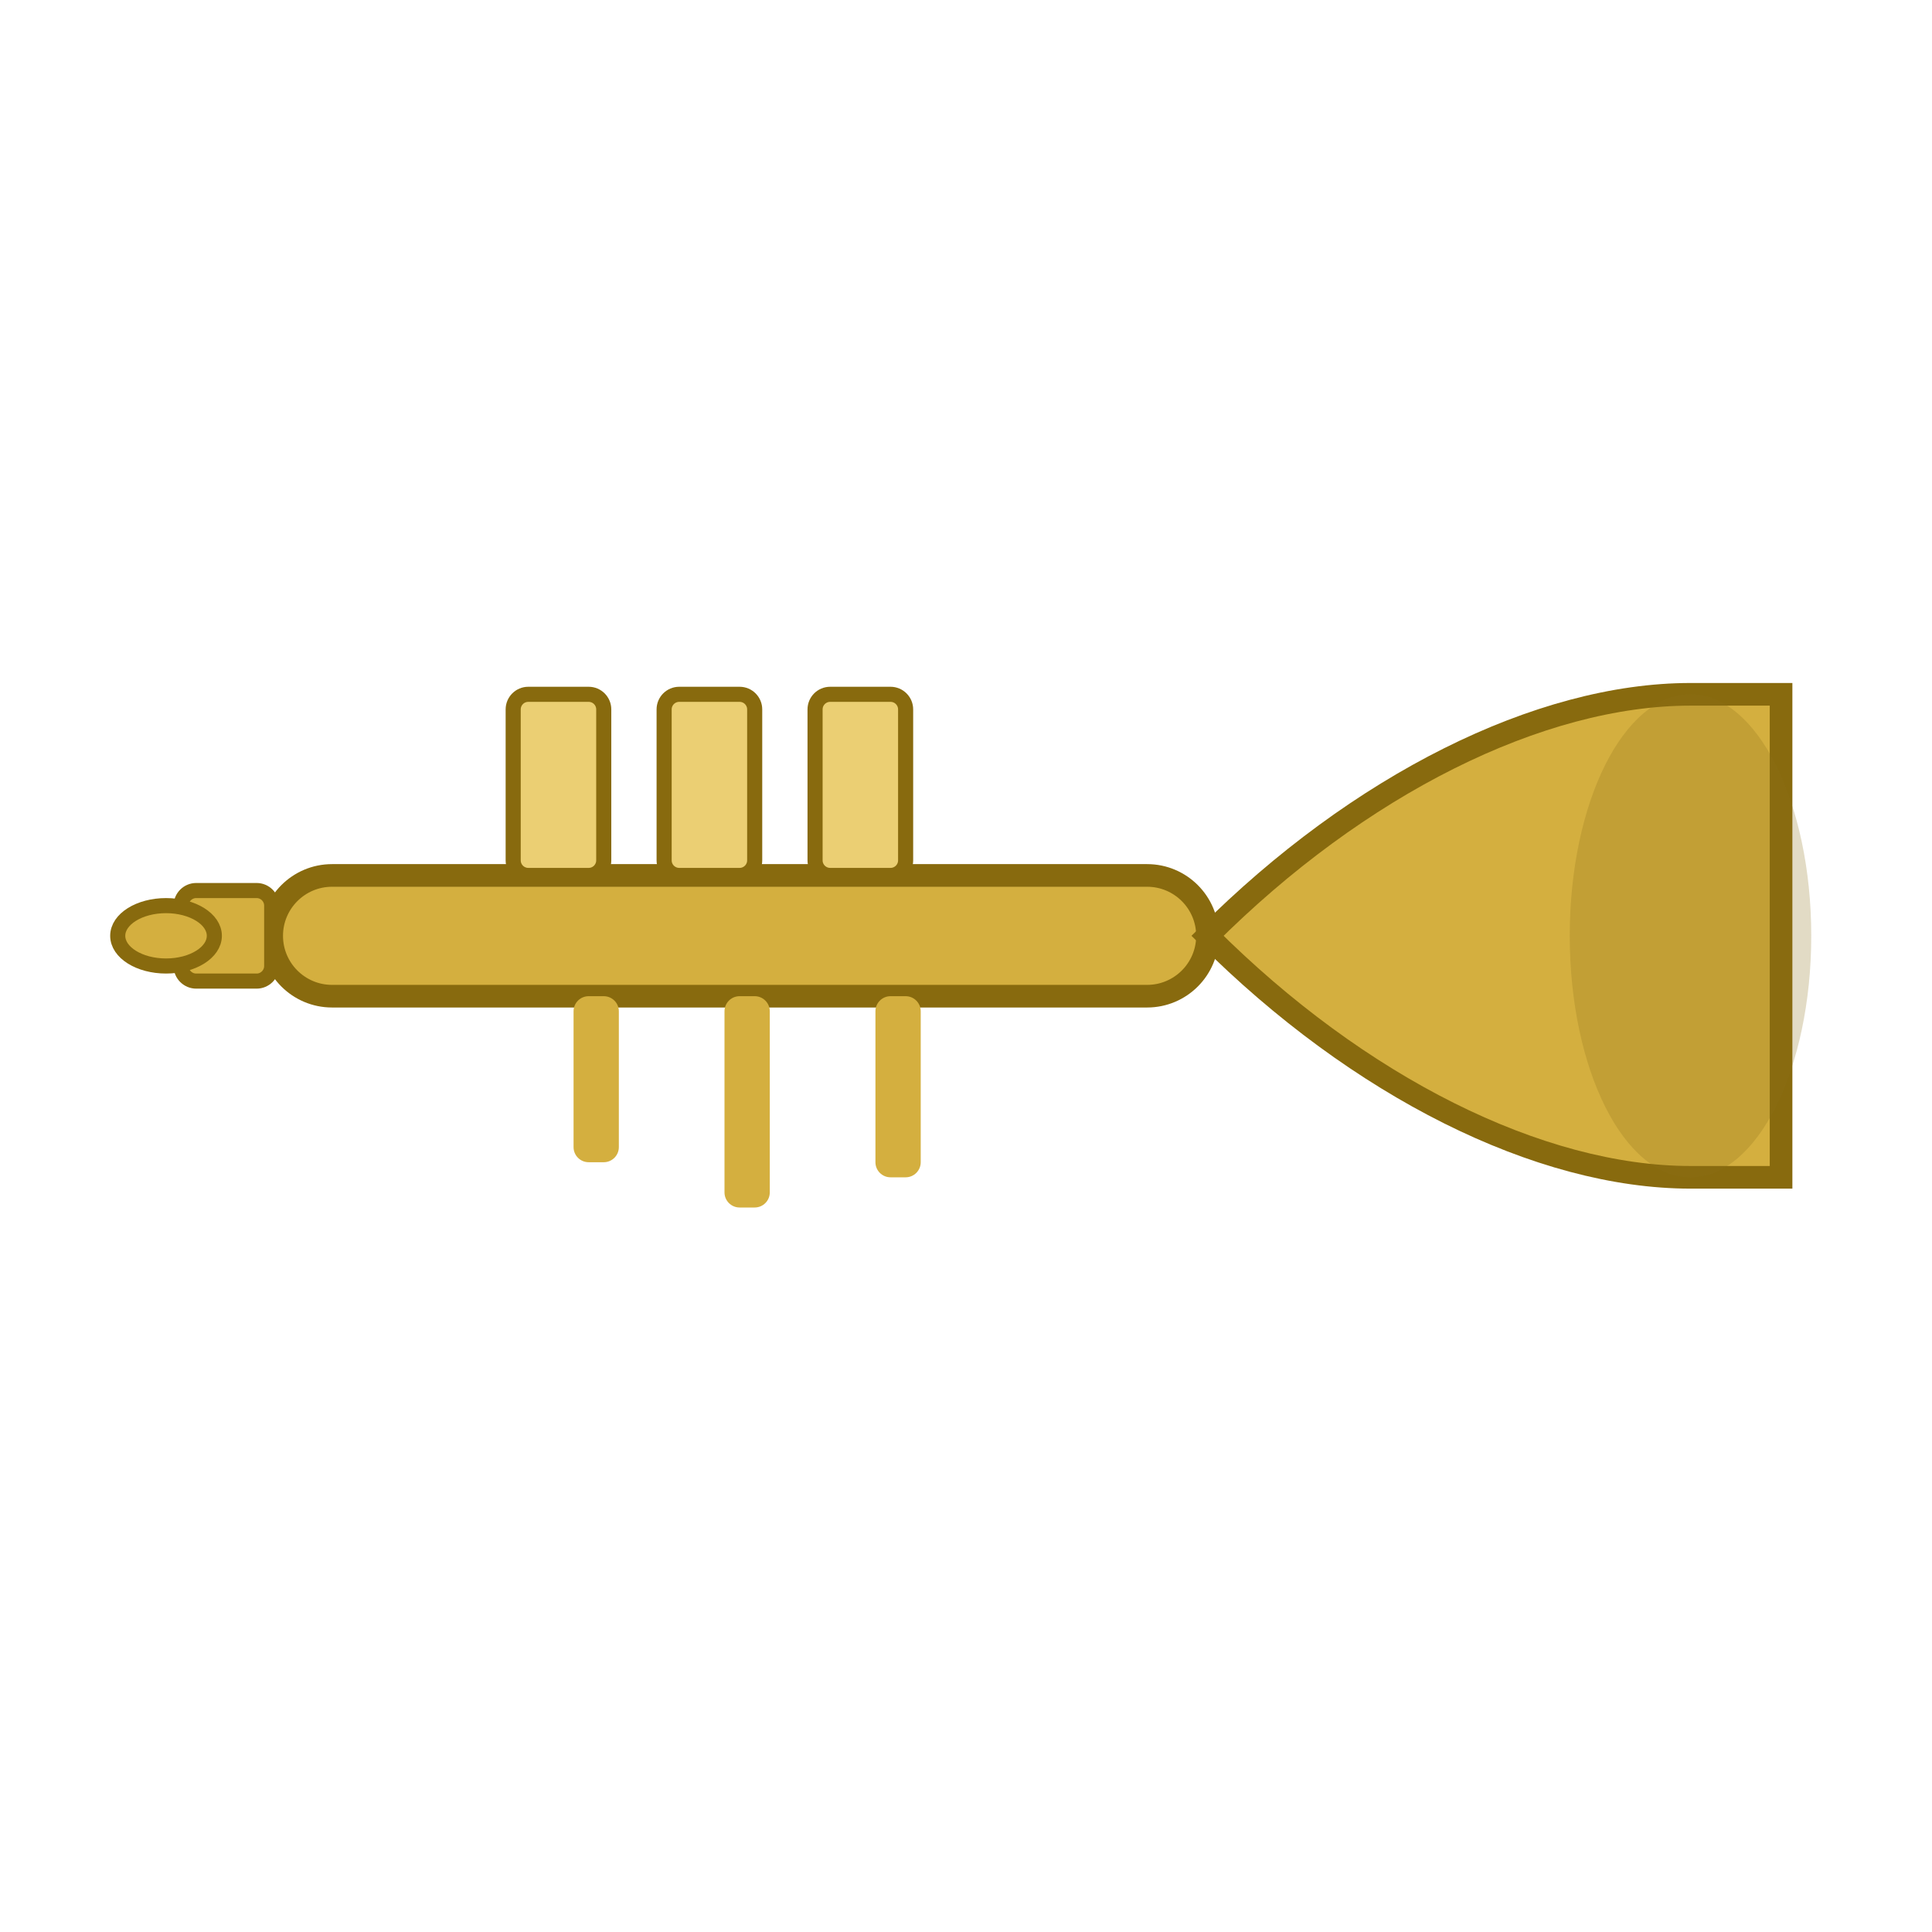
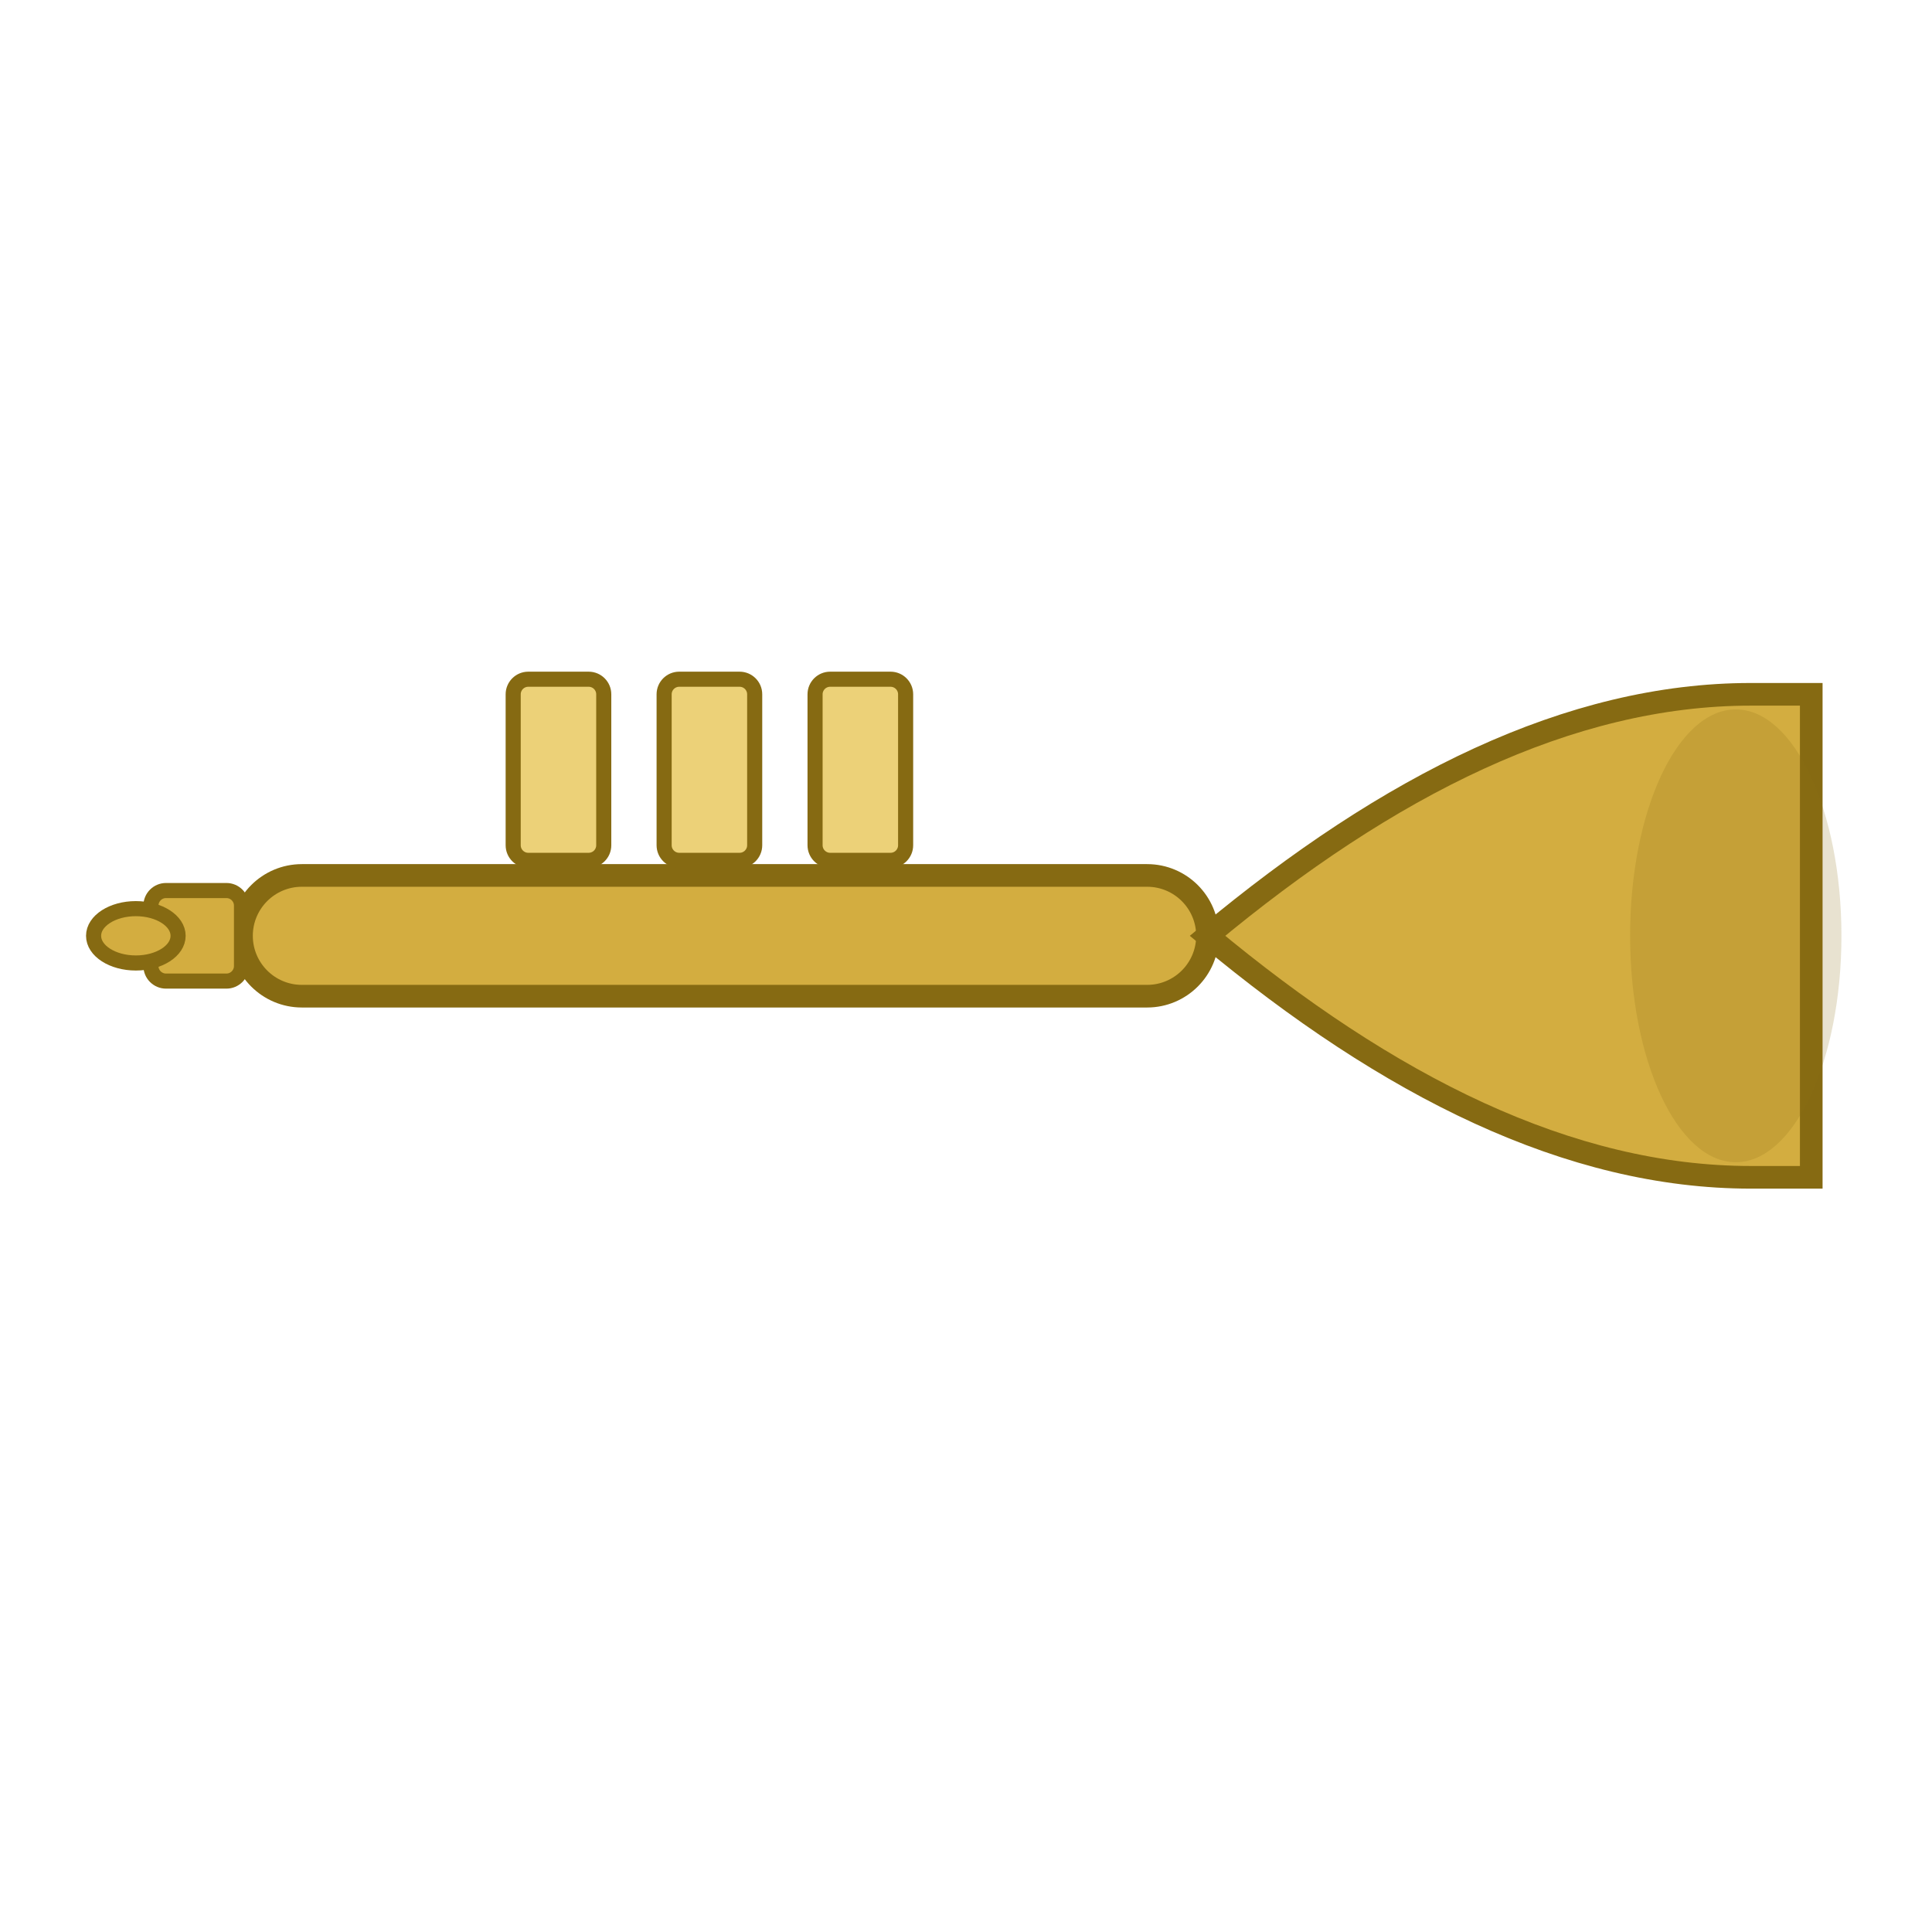
<svg xmlns="http://www.w3.org/2000/svg" viewBox="0 0 128 128" width="128" height="128">
-   <rect x="18" y="58" width="62" height="8" rx="4" fill="#d4af3f" stroke="#886a0e" stroke-width="1.5" />
-   <rect x="12" y="59" width="6" height="6" rx="1" fill="#d4af3f" stroke="#886a0e" />
-   <ellipse cx="11" cy="62" rx="3.2" ry="2" fill="#d4af3f" stroke="#886a0e" />
-   <rect x="34" y="46" width="6" height="12" rx="1" fill="#ebcf73" stroke="#886a0e" />
-   <rect x="44" y="46" width="6" height="12" rx="1" fill="#ebcf73" stroke="#886a0e" />
-   <rect x="54" y="46" width="6" height="12" rx="1" fill="#ebcf73" stroke="#886a0e" />
-   <rect x="38" y="66" width="3" height="11" rx="1" fill="#d4af3f" />
-   <rect x="48" y="66" width="3" height="14" rx="1" fill="#d4af3f" />
-   <rect x="58" y="66" width="3" height="12" rx="1" fill="#d4af3f" />
-   <path d="M80 62 C90 52,102 46,112 46 L118 46 L118 78 L112 78 C102 78,90 72,80 62 Z" fill="#d4af3f" stroke="#886a0e" stroke-width="1.5" />
-   <ellipse cx="112" cy="62" rx="8" ry="16" fill="#8b6f19" opacity="0.25" />
+   <rect x="16" y="58" width="64" height="8" rx="4" fill="#d3ad40" stroke="#866a12" stroke-width="1.5" />
+   <rect x="10" y="59" width="6" height="6" rx="1" fill="#d3ad40" stroke="#866a12" />
+   <ellipse cx="9" cy="62" rx="2.8" ry="1.8" fill="#d3ad40" stroke="#866a12" />
+   <rect x="34" y="45" width="6" height="12" rx="1" fill="#ecd178" stroke="#866a12" />
+   <rect x="44" y="45" width="6" height="12" rx="1" fill="#ecd178" stroke="#866a12" />
+   <rect x="54" y="45" width="6" height="12" rx="1" fill="#ecd178" stroke="#866a12" />
+   <path d="M80 62 C92 52 104 46 116 46 L120 46 L120 78 L116 78 C104 78 92 72 80 62 Z" fill="#d3ad40" stroke="#866a12" stroke-width="1.5" />
+   <ellipse cx="115" cy="62" rx="7" ry="15" fill="#8a6e16" opacity="0.2" />
</svg>
